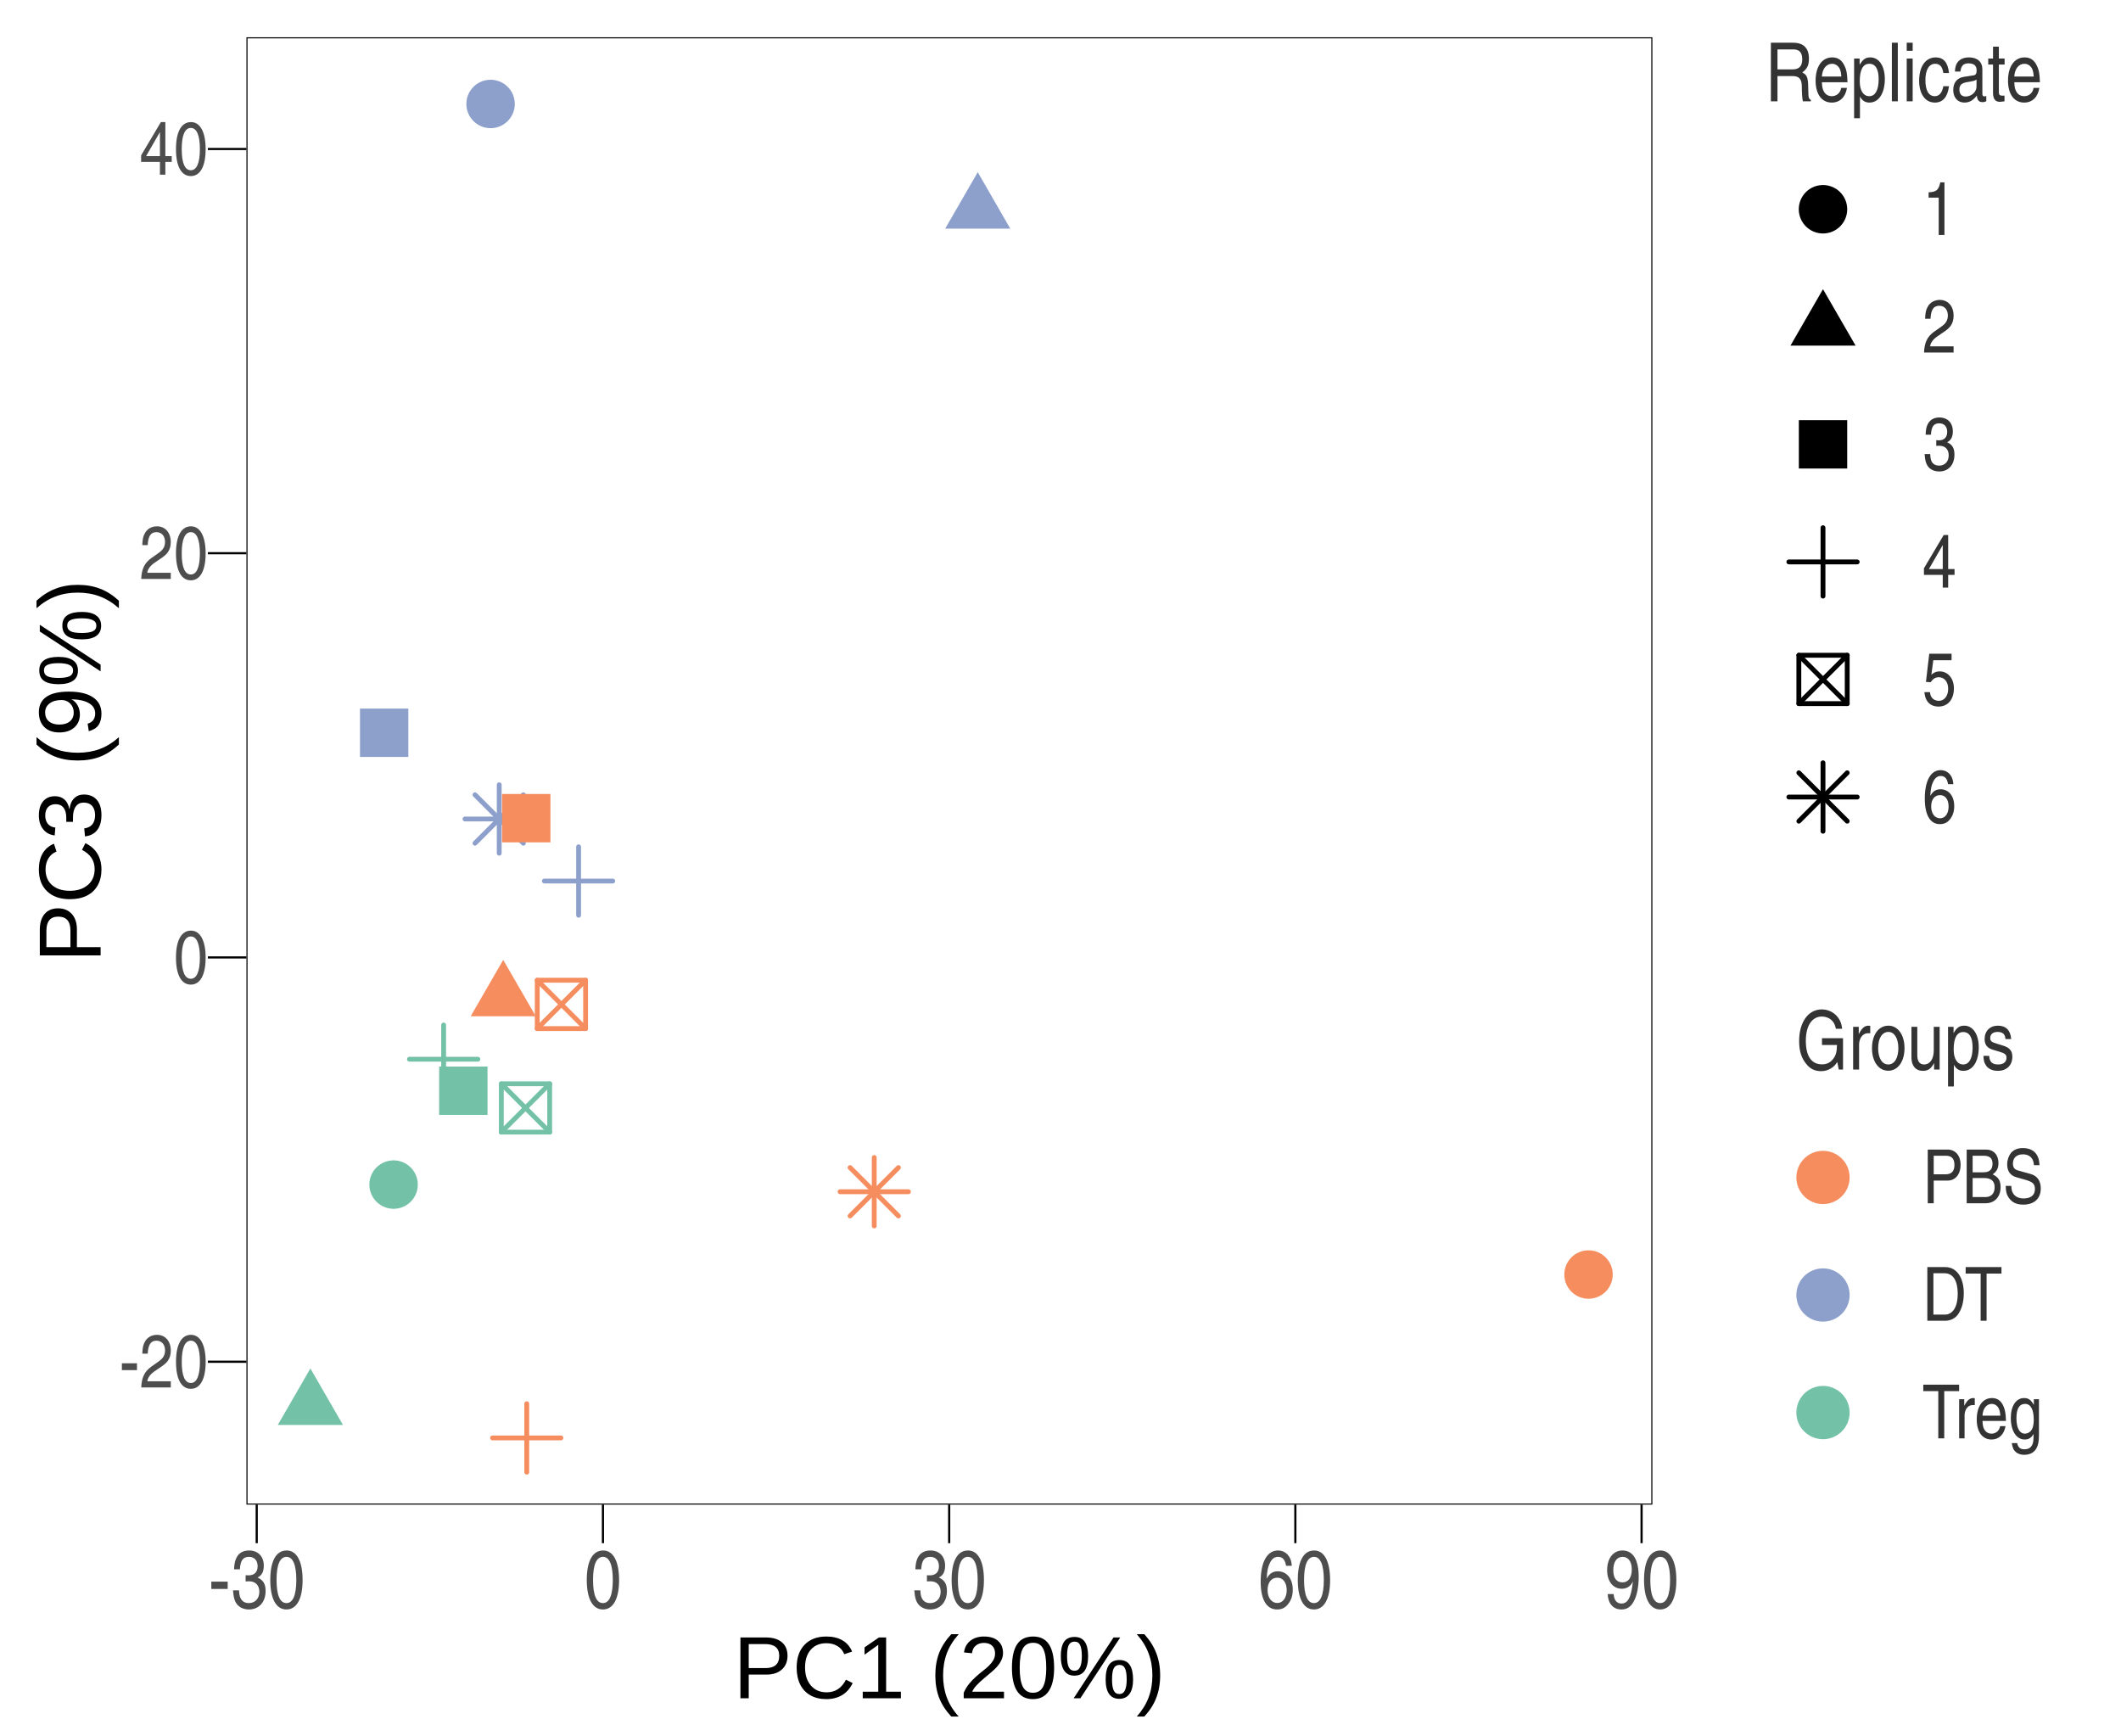
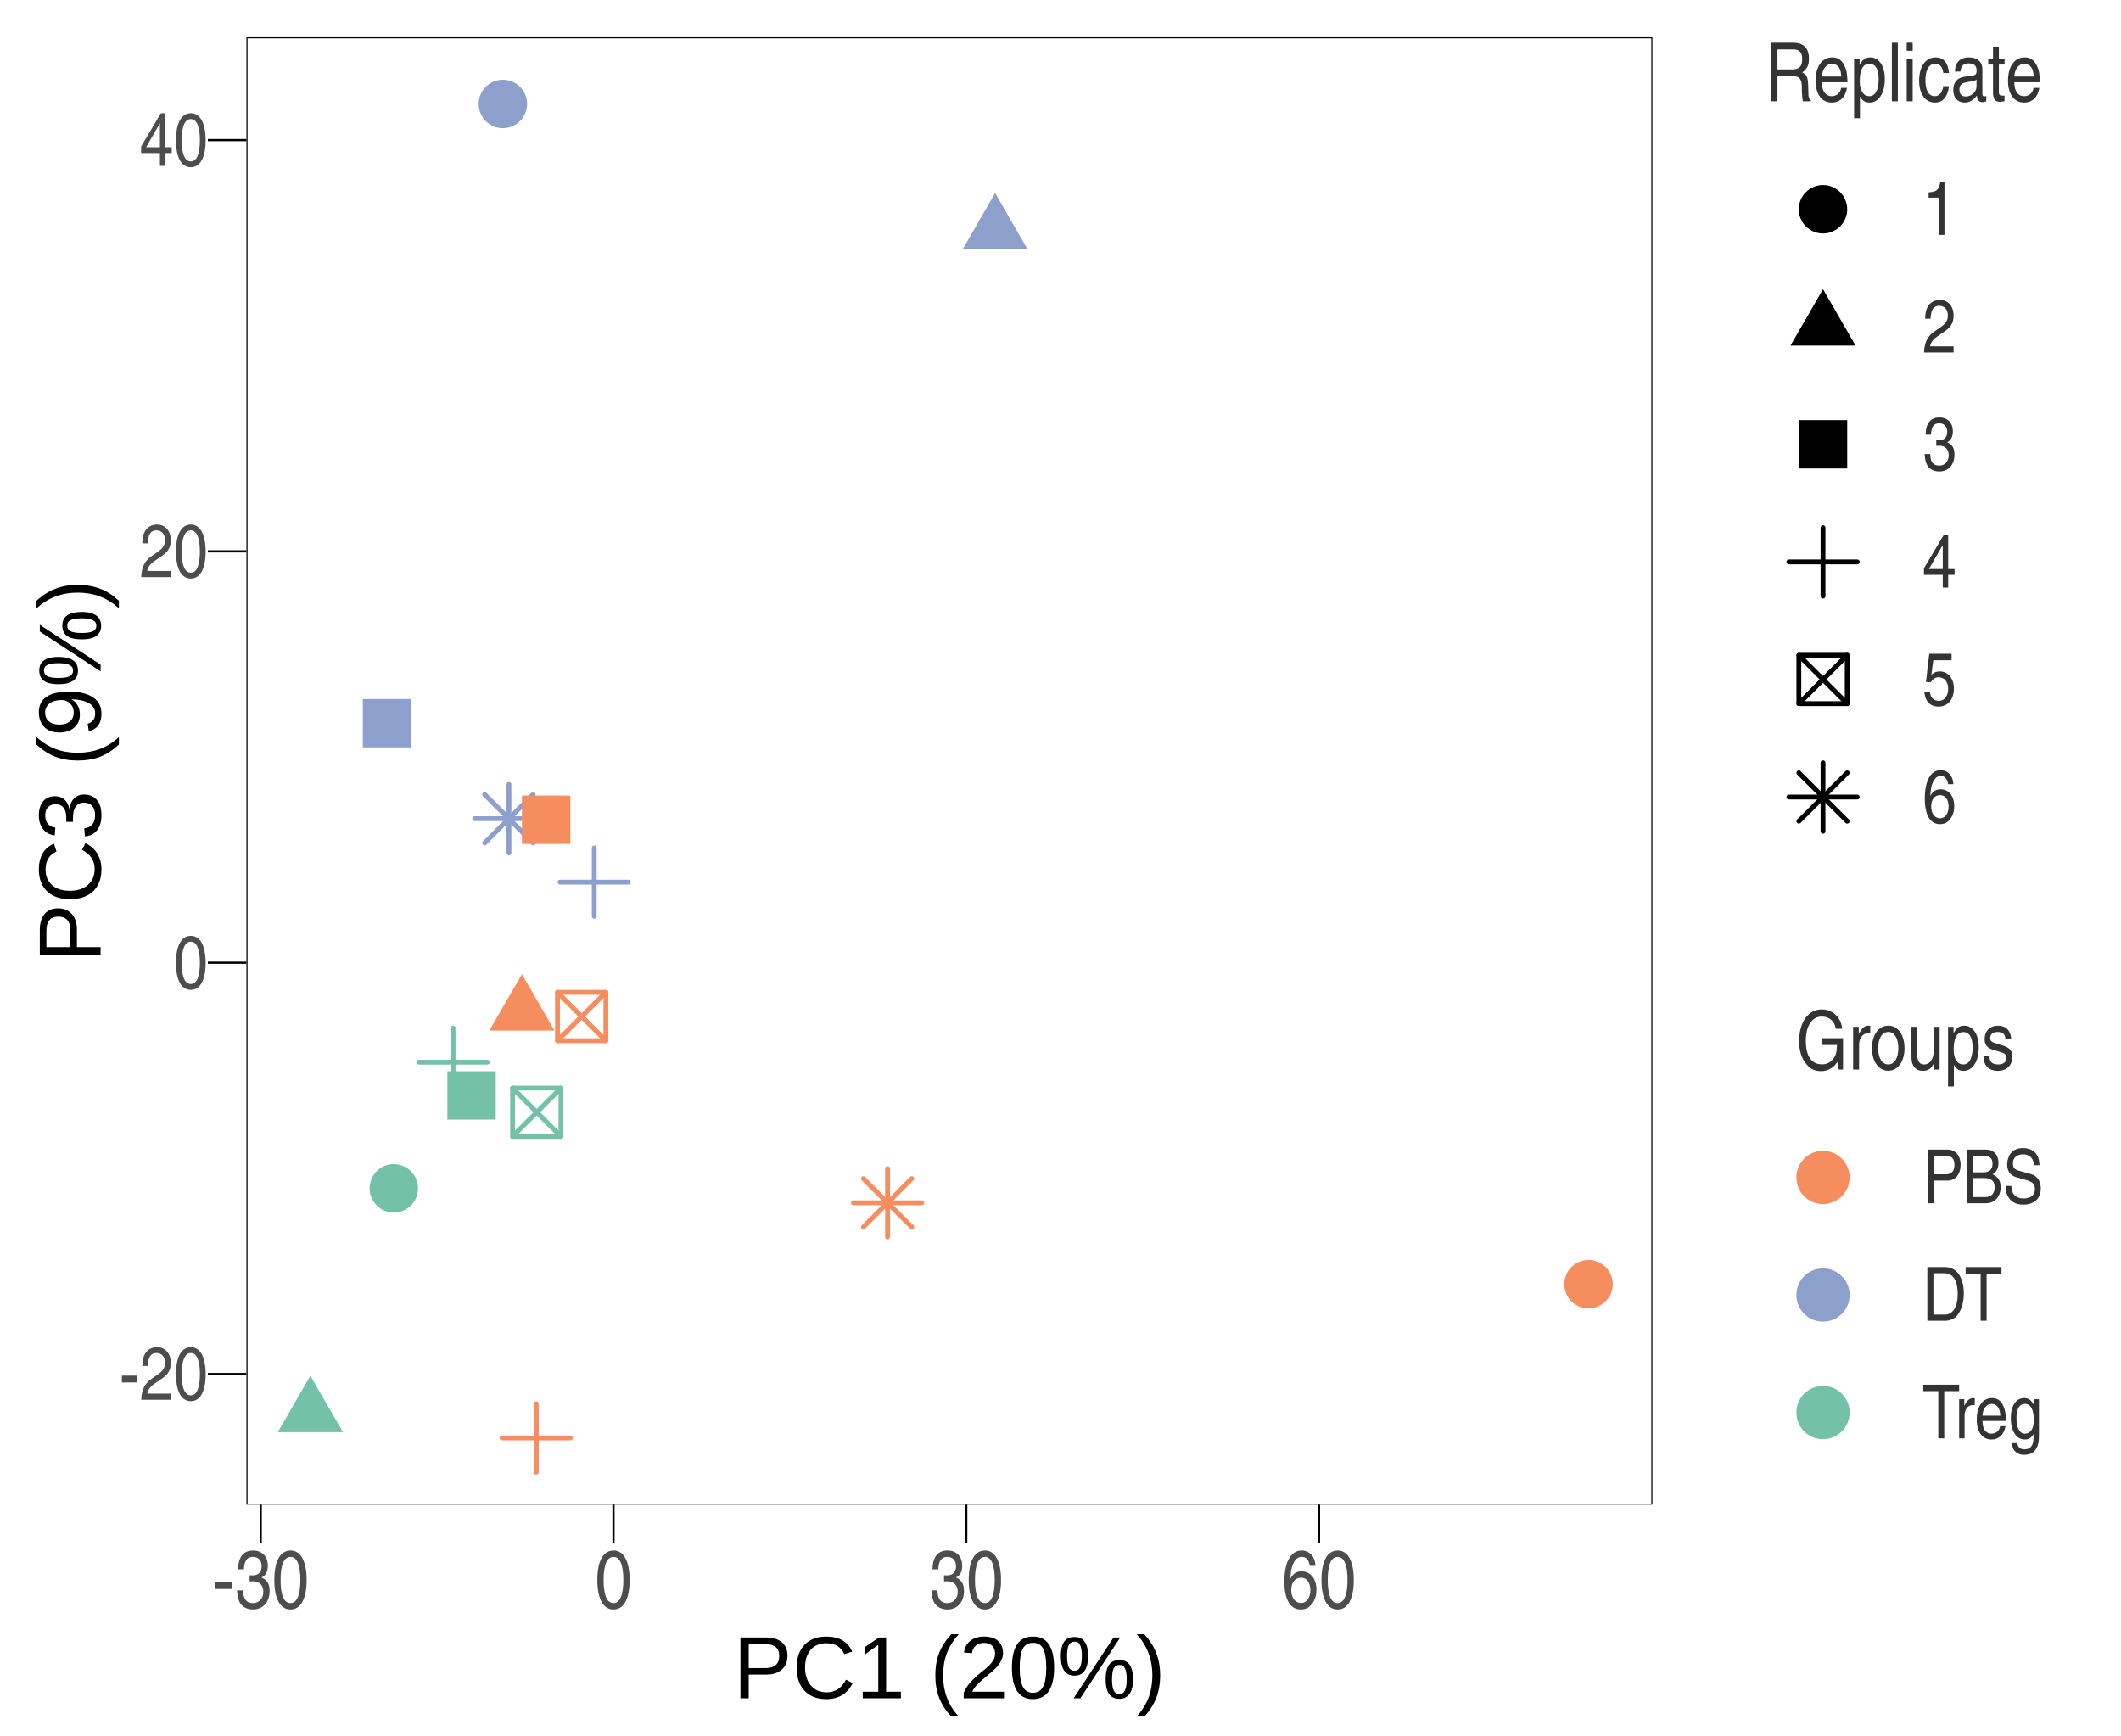
<svg xmlns="http://www.w3.org/2000/svg" class="svglite" width="311.81pt" height="255.12pt" viewBox="0 0 311.81 255.12">
  <defs>
    <style type="text/css">
    .svglite line, .svglite polyline, .svglite polygon, .svglite path, .svglite rect, .svglite circle {
      fill: none;
      stroke: #000000;
      stroke-linecap: round;
      stroke-linejoin: round;
      stroke-miterlimit: 10.00;
    }
    .svglite text {
      white-space: pre;
    }
  </style>
  </defs>
  <rect width="100%" height="100%" style="stroke: none; fill: none;" />
  <defs>
    <clipPath id="cpMC4wMHwzMTEuODF8MC4wMHwyNTUuMTI=">
      <rect x="0.00" y="0.00" width="311.81" height="255.12" />
    </clipPath>
  </defs>
  <g clip-path="url(#cpMC4wMHwzMTEuODF8MC4wMHwyNTUuMTI=)">
</g>
  <defs>
    <clipPath id="cpMzYuMjN8MjQyLjkzfDUuNDh8MjIxLjE3">
      <rect x="36.23" y="5.48" width="206.69" height="215.69" />
    </clipPath>
  </defs>
  <g clip-path="url(#cpMzYuMjN8MjQyLjkzfDUuNDh8MjIxLjE3)">
-     <circle cx="72.12" cy="15.28" r="3.56" style="stroke-width: 0.71; stroke: none; fill: #8DA0CB;" />
-     <polygon points="143.74,25.31 148.52,33.61 138.95,33.61 " style="stroke-width: 0.71; stroke: none; fill: #8DA0CB;" />
-     <polygon points="52.92,111.27 60.03,111.27 60.03,104.16 52.92,104.16 " style="stroke-width: 0.71; stroke: none; fill: #8DA0CB;" />
-     <line x1="80.03" y1="129.51" x2="90.08" y2="129.51" style="stroke-width: 0.71; stroke: #8DA0CB;" />
-     <line x1="85.06" y1="134.54" x2="85.06" y2="124.48" style="stroke-width: 0.71; stroke: #8DA0CB;" />
-     <line x1="69.83" y1="123.95" x2="76.94" y2="116.83" style="stroke-width: 0.71; stroke: #8DA0CB;" />
-     <line x1="69.83" y1="116.83" x2="76.94" y2="123.95" style="stroke-width: 0.71; stroke: #8DA0CB;" />
-     <line x1="68.36" y1="120.39" x2="78.41" y2="120.39" style="stroke-width: 0.71; stroke: #8DA0CB;" />
-     <line x1="73.39" y1="125.42" x2="73.39" y2="115.36" style="stroke-width: 0.71; stroke: #8DA0CB;" />
-     <circle cx="233.53" cy="187.35" r="3.56" style="stroke-width: 0.71; stroke: none; fill: #F58D5F;" />
-     <polygon points="73.98,141.10 78.77,149.39 69.19,149.39 " style="stroke-width: 0.71; stroke: none; fill: #F58D5F;" />
-     <polygon points="73.81,123.82 80.92,123.82 80.92,116.71 73.81,116.71 " style="stroke-width: 0.71; stroke: none; fill: #F58D5F;" />
-     <line x1="72.41" y1="211.37" x2="82.46" y2="211.37" style="stroke-width: 0.71; stroke: #F58D5F;" />
-     <line x1="77.44" y1="216.40" x2="77.44" y2="206.34" style="stroke-width: 0.71; stroke: #F58D5F;" />
-     <rect x="78.98" y="144.09" width="7.11" height="7.11" style="stroke-width: 0.71; stroke: #F58D5F;" />
-     <line x1="78.98" y1="151.20" x2="86.09" y2="144.09" style="stroke-width: 0.71; stroke: #F58D5F;" />
-     <line x1="78.98" y1="144.09" x2="86.09" y2="151.20" style="stroke-width: 0.71; stroke: #F58D5F;" />
-     <line x1="124.97" y1="178.74" x2="132.08" y2="171.63" style="stroke-width: 0.71; stroke: #F58D5F;" />
-     <line x1="124.97" y1="171.63" x2="132.08" y2="178.74" style="stroke-width: 0.71; stroke: #F58D5F;" />
-     <line x1="123.50" y1="175.18" x2="133.55" y2="175.18" style="stroke-width: 0.71; stroke: #F58D5F;" />
-     <line x1="128.52" y1="180.21" x2="128.52" y2="170.15" style="stroke-width: 0.71; stroke: #F58D5F;" />
-     <circle cx="57.86" cy="174.13" r="3.56" style="stroke-width: 0.71; stroke: none; fill: #73C1A6;" />
-     <polygon points="45.63,201.16 50.42,209.46 40.84,209.46 " style="stroke-width: 0.71; stroke: none; fill: #73C1A6;" />
-     <polygon points="64.56,163.89 71.67,163.89 71.67,156.78 64.56,156.78 " style="stroke-width: 0.71; stroke: none; fill: #73C1A6;" />
-     <line x1="60.19" y1="155.70" x2="70.25" y2="155.70" style="stroke-width: 0.71; stroke: #73C1A6;" />
-     <line x1="65.22" y1="160.73" x2="65.22" y2="150.67" style="stroke-width: 0.71; stroke: #73C1A6;" />
-     <rect x="73.70" y="159.31" width="7.11" height="7.11" style="stroke-width: 0.71; stroke: #73C1A6;" />
-     <line x1="73.70" y1="166.42" x2="80.81" y2="159.31" style="stroke-width: 0.71; stroke: #73C1A6;" />
-     <line x1="73.70" y1="159.31" x2="80.81" y2="166.42" style="stroke-width: 0.71; stroke: #73C1A6;" />
+     <circle cx="73.93" cy="15.28" r="3.56" style="stroke-width: 0.71; stroke: none; fill: #8DA0CB;" />
+     <polygon points="146.29,28.37 151.08,36.67 141.51,36.67 " style="stroke-width: 0.71; stroke: none; fill: #8DA0CB;" />
+     <polygon points="53.34,109.86 60.45,109.86 60.45,102.75 53.34,102.75 " style="stroke-width: 0.71; stroke: none; fill: #8DA0CB;" />
+     <line x1="82.33" y1="129.67" x2="92.39" y2="129.67" style="stroke-width: 0.71; stroke: #8DA0CB;" />
+     <line x1="87.36" y1="134.69" x2="87.36" y2="124.64" style="stroke-width: 0.71; stroke: #8DA0CB;" />
+     <line x1="71.26" y1="123.90" x2="78.37" y2="116.79" style="stroke-width: 0.71; stroke: #8DA0CB;" />
+     <line x1="71.26" y1="116.79" x2="78.37" y2="123.90" style="stroke-width: 0.71; stroke: #8DA0CB;" />
+     <line x1="69.79" y1="120.34" x2="79.85" y2="120.34" style="stroke-width: 0.71; stroke: #8DA0CB;" />
+     <line x1="74.82" y1="125.37" x2="74.82" y2="115.31" style="stroke-width: 0.71; stroke: #8DA0CB;" />
+     <circle cx="233.53" cy="188.77" r="3.56" style="stroke-width: 0.71; stroke: none; fill: #F58D5F;" />
+     <polygon points="76.73,143.20 81.52,151.49 71.94,151.49 " style="stroke-width: 0.71; stroke: none; fill: #F58D5F;" />
+     <polygon points="76.74,124.05 83.85,124.05 83.85,116.94 76.74,116.94 " style="stroke-width: 0.71; stroke: none; fill: #F58D5F;" />
+     <line x1="73.81" y1="211.37" x2="83.86" y2="211.37" style="stroke-width: 0.71; stroke: #F58D5F;" />
+     <line x1="78.84" y1="216.40" x2="78.84" y2="206.34" style="stroke-width: 0.71; stroke: #F58D5F;" />
+     <rect x="81.96" y="145.87" width="7.11" height="7.11" style="stroke-width: 0.71; stroke: #F58D5F;" />
+     <line x1="81.96" y1="152.98" x2="89.07" y2="145.87" style="stroke-width: 0.71; stroke: #F58D5F;" />
+     <line x1="81.96" y1="145.87" x2="89.07" y2="152.98" style="stroke-width: 0.71; stroke: #F58D5F;" />
+     <line x1="126.93" y1="180.36" x2="134.04" y2="173.25" style="stroke-width: 0.71; stroke: #F58D5F;" />
+     <line x1="126.93" y1="173.25" x2="134.04" y2="180.36" style="stroke-width: 0.71; stroke: #F58D5F;" />
+     <line x1="125.46" y1="176.81" x2="135.51" y2="176.81" style="stroke-width: 0.71; stroke: #F58D5F;" />
+     <line x1="130.48" y1="181.83" x2="130.48" y2="171.78" style="stroke-width: 0.71; stroke: #F58D5F;" />
+     <circle cx="57.90" cy="174.68" r="3.56" style="stroke-width: 0.71; stroke: none; fill: #73C1A6;" />
+     <polygon points="45.63,202.23 50.42,210.52 40.84,210.52 " style="stroke-width: 0.71; stroke: none; fill: #73C1A6;" />
+     <polygon points="65.77,164.58 72.88,164.58 72.88,157.47 65.77,157.47 " style="stroke-width: 0.71; stroke: none; fill: #73C1A6;" />
+     <line x1="61.58" y1="156.14" x2="71.63" y2="156.14" style="stroke-width: 0.71; stroke: #73C1A6;" />
+     <line x1="66.61" y1="161.17" x2="66.61" y2="151.11" style="stroke-width: 0.71; stroke: #73C1A6;" />
+     <rect x="75.36" y="159.94" width="7.11" height="7.11" style="stroke-width: 0.71; stroke: #73C1A6;" />
+     <line x1="75.36" y1="167.05" x2="82.47" y2="159.94" style="stroke-width: 0.71; stroke: #73C1A6;" />
+     <line x1="75.36" y1="159.94" x2="82.47" y2="167.05" style="stroke-width: 0.71; stroke: #73C1A6;" />
    <rect x="36.23" y="5.48" width="206.69" height="215.69" style="stroke-width: 0.32;" />
  </g>
  <g clip-path="url(#cpMC4wMHwzMTEuODF8MC4wMHwyNTUuMTI=)">
-     <text x="30.56" y="203.95" text-anchor="end" style="font-size: 11.00px;fill: #4D4D4D; font-family: &quot;Liberation Sans Narrow&quot;;" textLength="13.04px" lengthAdjust="spacingAndGlyphs">-20</text>
-     <text x="30.56" y="144.53" text-anchor="end" style="font-size: 11.00px;fill: #4D4D4D; font-family: &quot;Liberation Sans Narrow&quot;;" textLength="5.02px" lengthAdjust="spacingAndGlyphs">0</text>
-     <text x="30.56" y="85.10" text-anchor="end" style="font-size: 11.00px;fill: #4D4D4D; font-family: &quot;Liberation Sans Narrow&quot;;" textLength="10.04px" lengthAdjust="spacingAndGlyphs">20</text>
-     <text x="30.56" y="25.68" text-anchor="end" style="font-size: 11.00px;fill: #4D4D4D; font-family: &quot;Liberation Sans Narrow&quot;;" textLength="10.04px" lengthAdjust="spacingAndGlyphs">40</text>
-     <polyline points="30.56,200.17 36.23,200.17 " style="stroke-width: 0.32; stroke-linecap: butt;" />
-     <polyline points="30.56,140.74 36.23,140.74 " style="stroke-width: 0.32; stroke-linecap: butt;" />
-     <polyline points="30.56,81.32 36.23,81.32 " style="stroke-width: 0.32; stroke-linecap: butt;" />
-     <polyline points="30.56,21.90 36.23,21.90 " style="stroke-width: 0.32; stroke-linecap: butt;" />
-     <polyline points="37.74,226.84 37.74,221.17 " style="stroke-width: 0.32; stroke-linecap: butt;" />
-     <polyline points="88.64,226.84 88.64,221.17 " style="stroke-width: 0.32; stroke-linecap: butt;" />
-     <polyline points="139.54,226.84 139.54,221.17 " style="stroke-width: 0.32; stroke-linecap: butt;" />
-     <polyline points="190.43,226.84 190.43,221.17 " style="stroke-width: 0.32; stroke-linecap: butt;" />
-     <polyline points="241.33,226.84 241.33,221.17 " style="stroke-width: 0.32; stroke-linecap: butt;" />
-     <text x="37.74" y="236.35" text-anchor="middle" style="font-size: 12.00px;fill: #4D4D4D; font-family: &quot;Liberation Sans Narrow&quot;;" textLength="14.22px" lengthAdjust="spacingAndGlyphs">-30</text>
-     <text x="88.64" y="236.35" text-anchor="middle" style="font-size: 12.00px;fill: #4D4D4D; font-family: &quot;Liberation Sans Narrow&quot;;" textLength="5.47px" lengthAdjust="spacingAndGlyphs">0</text>
-     <text x="139.54" y="236.35" text-anchor="middle" style="font-size: 12.00px;fill: #4D4D4D; font-family: &quot;Liberation Sans Narrow&quot;;" textLength="10.94px" lengthAdjust="spacingAndGlyphs">30</text>
-     <text x="190.43" y="236.35" text-anchor="middle" style="font-size: 12.00px;fill: #4D4D4D; font-family: &quot;Liberation Sans Narrow&quot;;" textLength="10.94px" lengthAdjust="spacingAndGlyphs">60</text>
-     <text x="241.33" y="236.35" text-anchor="middle" style="font-size: 12.00px;fill: #4D4D4D; font-family: &quot;Liberation Sans Narrow&quot;;" textLength="10.94px" lengthAdjust="spacingAndGlyphs">90</text>
+     <text x="30.56" y="205.76" text-anchor="end" style="font-size: 11.00px;fill: #4D4D4D; font-family: &quot;Liberation Sans Narrow&quot;;" textLength="13.04px" lengthAdjust="spacingAndGlyphs">-20</text>
+     <text x="30.56" y="145.30" text-anchor="end" style="font-size: 11.00px;fill: #4D4D4D; font-family: &quot;Liberation Sans Narrow&quot;;" textLength="5.02px" lengthAdjust="spacingAndGlyphs">0</text>
+     <text x="30.56" y="84.84" text-anchor="end" style="font-size: 11.00px;fill: #4D4D4D; font-family: &quot;Liberation Sans Narrow&quot;;" textLength="10.04px" lengthAdjust="spacingAndGlyphs">20</text>
+     <text x="30.56" y="24.38" text-anchor="end" style="font-size: 11.00px;fill: #4D4D4D; font-family: &quot;Liberation Sans Narrow&quot;;" textLength="10.04px" lengthAdjust="spacingAndGlyphs">40</text>
+     <polyline points="30.56,201.97 36.23,201.97 " style="stroke-width: 0.32; stroke-linecap: butt;" />
+     <polyline points="30.56,141.51 36.23,141.51 " style="stroke-width: 0.32; stroke-linecap: butt;" />
+     <polyline points="30.56,81.05 36.23,81.05 " style="stroke-width: 0.32; stroke-linecap: butt;" />
+     <polyline points="30.56,20.59 36.23,20.59 " style="stroke-width: 0.32; stroke-linecap: butt;" />
+     <polyline points="38.33,226.84 38.33,221.17 " style="stroke-width: 0.32; stroke-linecap: butt;" />
+     <polyline points="90.19,226.84 90.19,221.17 " style="stroke-width: 0.32; stroke-linecap: butt;" />
+     <polyline points="142.05,226.84 142.05,221.17 " style="stroke-width: 0.32; stroke-linecap: butt;" />
+     <polyline points="193.91,226.84 193.91,221.17 " style="stroke-width: 0.32; stroke-linecap: butt;" />
+     <text x="38.33" y="236.35" text-anchor="middle" style="font-size: 12.00px;fill: #4D4D4D; font-family: &quot;Liberation Sans Narrow&quot;;" textLength="14.22px" lengthAdjust="spacingAndGlyphs">-30</text>
+     <text x="90.19" y="236.35" text-anchor="middle" style="font-size: 12.00px;fill: #4D4D4D; font-family: &quot;Liberation Sans Narrow&quot;;" textLength="5.47px" lengthAdjust="spacingAndGlyphs">0</text>
+     <text x="142.05" y="236.35" text-anchor="middle" style="font-size: 12.00px;fill: #4D4D4D; font-family: &quot;Liberation Sans Narrow&quot;;" textLength="10.94px" lengthAdjust="spacingAndGlyphs">30</text>
+     <text x="193.91" y="236.35" text-anchor="middle" style="font-size: 12.00px;fill: #4D4D4D; font-family: &quot;Liberation Sans Narrow&quot;;" textLength="10.94px" lengthAdjust="spacingAndGlyphs">60</text>
    <text x="139.58" y="249.64" text-anchor="middle" style="font-size: 13.00px; font-family: &quot;Arial&quot;;" textLength="63.58px" lengthAdjust="spacingAndGlyphs">PC1 (20%)</text>
    <text transform="translate(14.79,113.33) rotate(-90)" text-anchor="middle" style="font-size: 13.00px; font-family: &quot;Arial&quot;;" textLength="56.35px" lengthAdjust="spacingAndGlyphs">PC3 (9%)</text>
    <text x="279.88" y="14.89" text-anchor="middle" style="font-size: 12.00px;fill: #333333; font-family: &quot;Liberation Sans Narrow&quot;;" textLength="41.03px" lengthAdjust="spacingAndGlyphs">Replicate</text>
    <circle cx="268.00" cy="30.76" r="3.56" style="stroke-width: 0.71; stroke: none; fill: #000000;" />
    <polygon points="268.00,42.51 272.79,50.80 263.22,50.80 " style="stroke-width: 0.71; stroke: none; fill: #000000;" />
    <polygon points="264.45,68.87 271.56,68.87 271.56,61.76 264.45,61.76 " style="stroke-width: 0.71; stroke: none; fill: #000000;" />
    <line x1="262.98" y1="82.60" x2="273.03" y2="82.60" style="stroke-width: 0.71;" />
    <line x1="268.00" y1="87.63" x2="268.00" y2="77.57" style="stroke-width: 0.71;" />
    <rect x="264.45" y="96.32" width="7.11" height="7.11" style="stroke-width: 0.71;" />
    <line x1="264.45" y1="103.43" x2="271.56" y2="96.32" style="stroke-width: 0.71;" />
    <line x1="264.45" y1="96.32" x2="271.56" y2="103.43" style="stroke-width: 0.71;" />
    <line x1="264.45" y1="120.71" x2="271.56" y2="113.60" style="stroke-width: 0.71;" />
    <line x1="264.45" y1="113.60" x2="271.56" y2="120.71" style="stroke-width: 0.71;" />
    <line x1="262.98" y1="117.16" x2="273.03" y2="117.16" style="stroke-width: 0.71;" />
    <line x1="268.00" y1="122.19" x2="268.00" y2="112.13" style="stroke-width: 0.71;" />
    <text x="282.62" y="34.54" style="font-size: 11.00px;fill: #333333; font-family: &quot;Liberation Sans Narrow&quot;;" textLength="5.02px" lengthAdjust="spacingAndGlyphs">1</text>
    <text x="282.62" y="51.82" style="font-size: 11.00px;fill: #333333; font-family: &quot;Liberation Sans Narrow&quot;;" textLength="5.02px" lengthAdjust="spacingAndGlyphs">2</text>
    <text x="282.62" y="69.10" style="font-size: 11.00px;fill: #333333; font-family: &quot;Liberation Sans Narrow&quot;;" textLength="5.02px" lengthAdjust="spacingAndGlyphs">3</text>
    <text x="282.62" y="86.38" style="font-size: 11.00px;fill: #333333; font-family: &quot;Liberation Sans Narrow&quot;;" textLength="5.02px" lengthAdjust="spacingAndGlyphs">4</text>
    <text x="282.62" y="103.66" style="font-size: 11.00px;fill: #333333; font-family: &quot;Liberation Sans Narrow&quot;;" textLength="5.02px" lengthAdjust="spacingAndGlyphs">5</text>
    <text x="282.62" y="120.94" style="font-size: 11.00px;fill: #333333; font-family: &quot;Liberation Sans Narrow&quot;;" textLength="5.02px" lengthAdjust="spacingAndGlyphs">6</text>
    <text x="280.11" y="157.22" text-anchor="middle" style="font-size: 12.00px;fill: #333333; font-family: &quot;Liberation Sans Narrow&quot;;" textLength="32.28px" lengthAdjust="spacingAndGlyphs">Groups</text>
    <circle cx="268.00" cy="173.08" r="3.56" style="stroke-width: 0.71; stroke: #F58D5F; fill: #F58D5F;" />
    <circle cx="268.00" cy="190.36" r="3.56" style="stroke-width: 0.71; stroke: #8DA0CB; fill: #8DA0CB;" />
    <circle cx="268.00" cy="207.64" r="3.56" style="stroke-width: 0.71; stroke: #73C1A6; fill: #73C1A6;" />
    <text x="282.62" y="176.87" style="font-size: 11.00px;fill: #333333; font-family: &quot;Liberation Sans Narrow&quot;;" textLength="18.06px" lengthAdjust="spacingAndGlyphs">PBS</text>
    <text x="282.62" y="194.15" style="font-size: 11.00px;fill: #333333; font-family: &quot;Liberation Sans Narrow&quot;;" textLength="12.02px" lengthAdjust="spacingAndGlyphs">DT</text>
    <text x="282.62" y="211.43" style="font-size: 11.00px;fill: #333333; font-family: &quot;Liberation Sans Narrow&quot;;" textLength="18.23px" lengthAdjust="spacingAndGlyphs">Treg</text>
  </g>
</svg>
